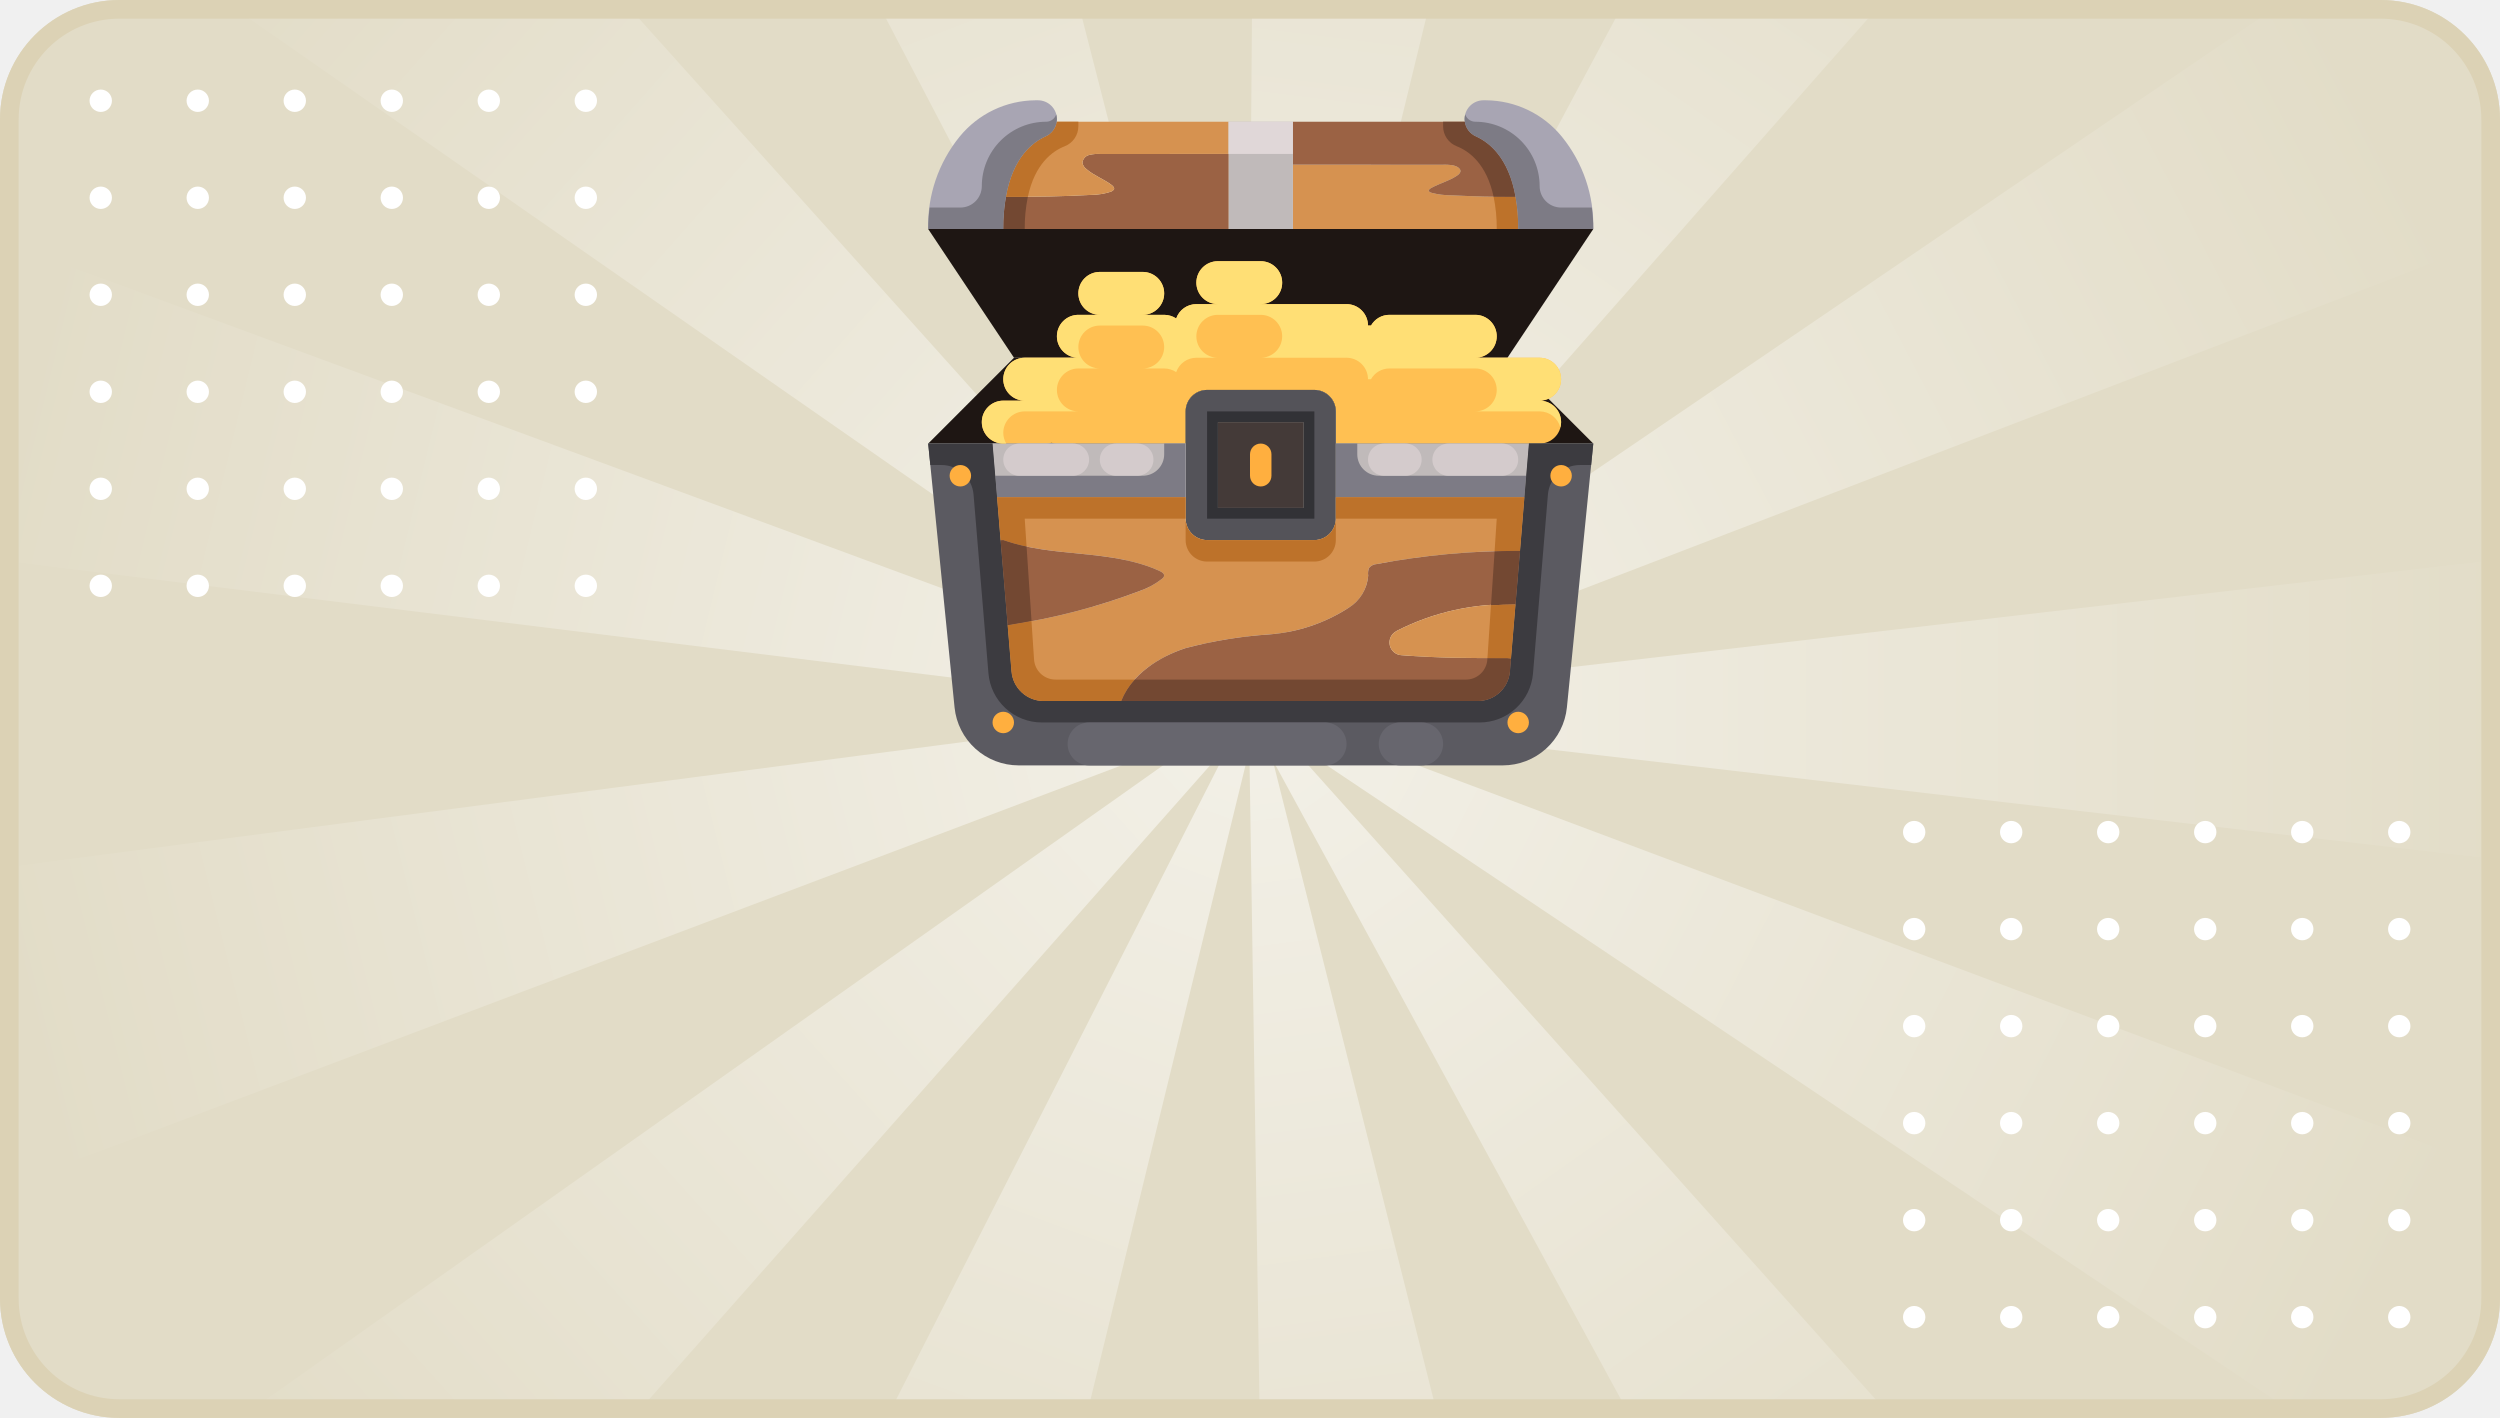
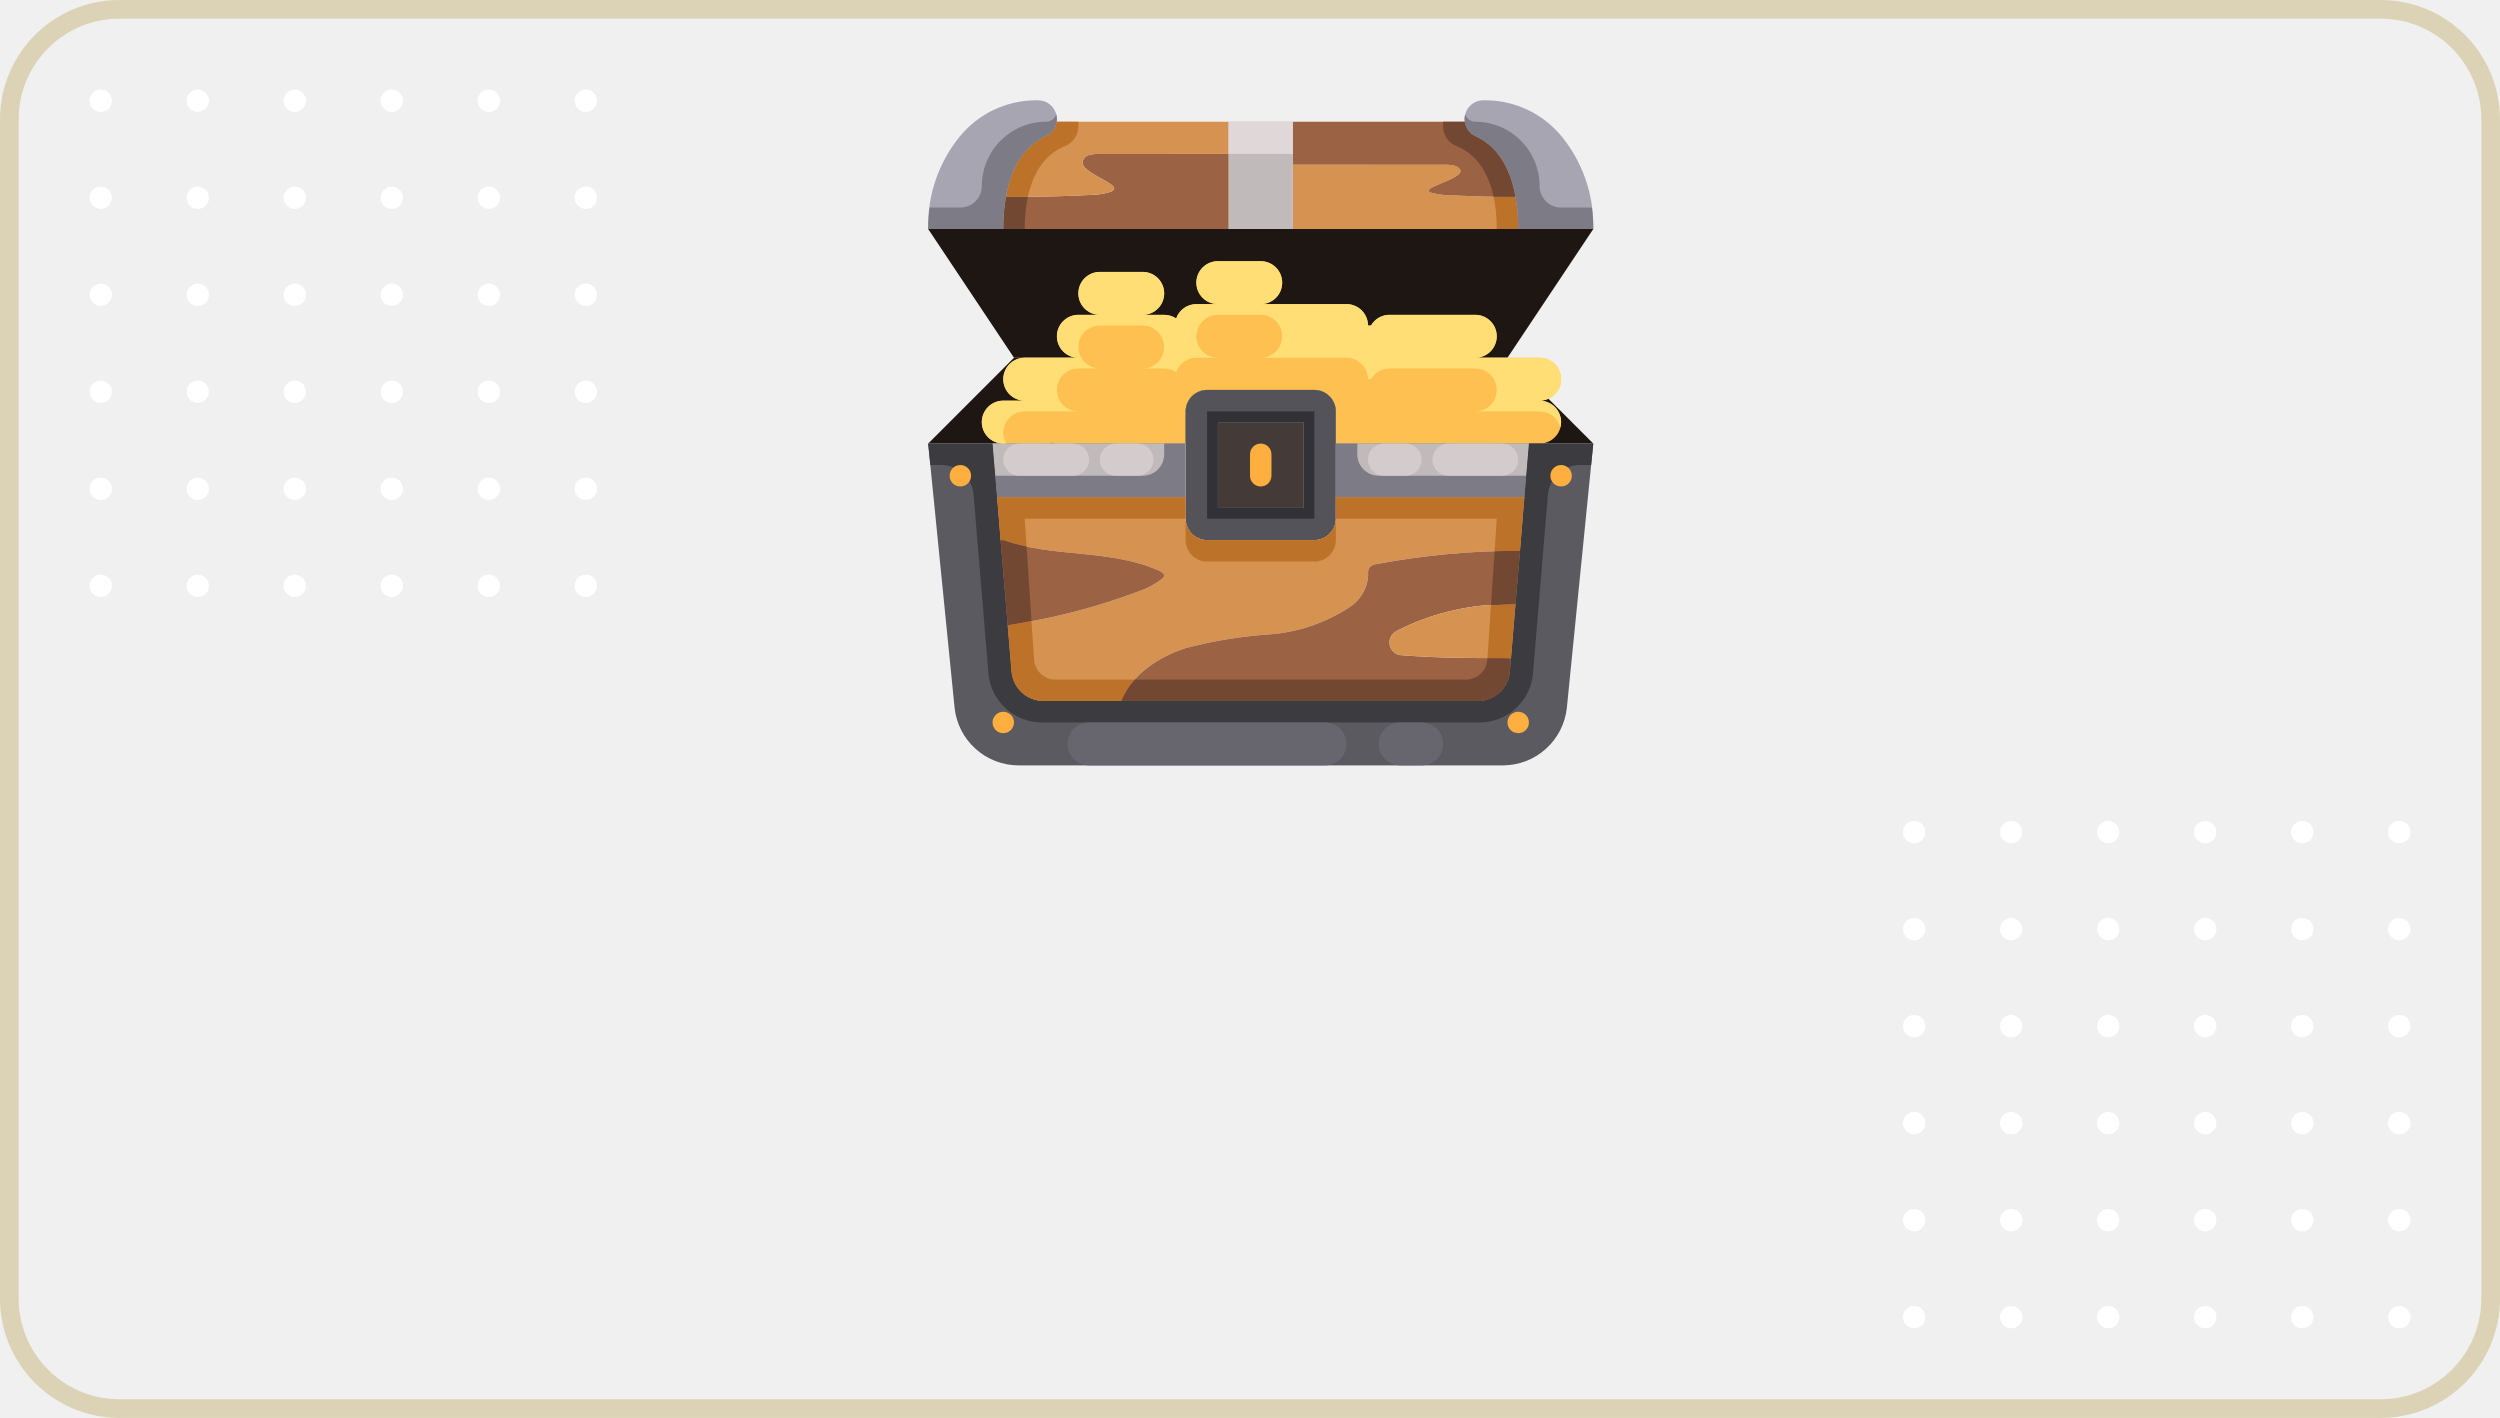
<svg xmlns="http://www.w3.org/2000/svg" width="335" height="190" viewBox="0 0 335 190" fill="none">
  <g clip-path="url(#clip0_3004_2785)">
-     <rect width="335" height="190" rx="16" fill="#E2DCC7" />
-     <g opacity="0.6">
-       <path d="M161.566 95.081L351.999 72.985V117.178L161.566 95.081Z" fill="url(#paint0_linear_3004_2785)" />
-       <path d="M162.307 98.038L320.809 -9.803L341.292 29.356L162.307 98.038Z" fill="url(#paint1_linear_3004_2785)" />
-       <path d="M164.153 100.23L254.621 -68.792L290.92 -43.585L164.153 100.23Z" fill="url(#paint2_linear_3004_2785)" />
-       <path d="M166.991 101.427L168.486 -90.278L212.344 -84.841L166.991 101.427Z" fill="url(#paint3_linear_3004_2785)" />
-       <path d="M170.295 101.059L81.429 -68.81L122.688 -84.646L170.295 101.059Z" fill="url(#paint4_linear_3004_2785)" />
-       <path d="M172.704 99.46L15.361 -10.066L44.621 -43.185L172.704 99.46Z" fill="url(#paint5_linear_3004_2785)" />
-       <path d="M174.233 96.546L-16.04 73.114L-5.619 30.167L174.233 96.546Z" fill="url(#paint6_linear_3004_2785)" />
-       <path d="M174.21 93.522L-5.132 161.266L-15.879 118.4L174.21 93.522Z" fill="url(#paint7_linear_3004_2785)" />
-       <path d="M172.67 90.668L45.628 234.24L16.128 201.334L172.67 90.668Z" fill="url(#paint8_linear_3004_2785)" />
-       <path d="M170.194 89.067L124.68 275.296L83.246 259.926L170.194 89.067Z" fill="url(#paint9_linear_3004_2785)" />
-       <path d="M167.231 88.709L214.014 274.624L170.199 280.396L167.231 88.709Z" fill="url(#paint10_linear_3004_2785)" />
-       <path d="M164.083 89.986L291.898 232.87L255.784 258.341L164.083 89.986Z" fill="url(#paint11_linear_3004_2785)" />
-       <path d="M162.286 92.169L341.774 159.524L321.581 198.834L162.286 92.169Z" fill="url(#paint12_linear_3004_2785)" />
-     </g>
    <circle cx="13.5" cy="13.5" r="1.5" fill="white" />
    <circle cx="13.5" cy="26.5" r="1.5" fill="white" />
    <circle cx="13.5" cy="39.5" r="1.5" fill="white" />
    <circle cx="13.5" cy="52.5" r="1.5" fill="white" />
    <circle cx="13.5" cy="65.5" r="1.5" fill="white" />
    <circle cx="13.5" cy="78.5" r="1.5" fill="white" />
    <circle cx="26.5" cy="13.5" r="1.5" fill="white" />
    <circle cx="26.5" cy="26.5" r="1.5" fill="white" />
    <circle cx="26.5" cy="39.5" r="1.5" fill="white" />
    <circle cx="26.5" cy="52.5" r="1.5" fill="white" />
    <circle cx="26.5" cy="65.5" r="1.5" fill="white" />
    <circle cx="26.5" cy="78.5" r="1.5" fill="white" />
    <circle cx="39.5" cy="13.5" r="1.5" fill="white" />
    <circle cx="39.5" cy="26.5" r="1.5" fill="white" />
    <circle cx="39.5" cy="39.5" r="1.5" fill="white" />
    <circle cx="39.5" cy="52.5" r="1.5" fill="white" />
    <circle cx="39.5" cy="65.5" r="1.5" fill="white" />
    <circle cx="39.5" cy="78.5" r="1.5" fill="white" />
    <circle cx="52.5" cy="13.5" r="1.5" fill="white" />
    <circle cx="52.5" cy="26.5" r="1.5" fill="white" />
    <circle cx="52.5" cy="39.5" r="1.5" fill="white" />
    <circle cx="52.5" cy="52.5" r="1.5" fill="white" />
    <circle cx="52.5" cy="65.5" r="1.5" fill="white" />
    <circle cx="52.5" cy="78.5" r="1.5" fill="white" />
    <circle cx="65.5" cy="13.5" r="1.5" fill="white" />
    <circle cx="65.5" cy="26.5" r="1.5" fill="white" />
    <circle cx="65.5" cy="39.5" r="1.5" fill="white" />
    <circle cx="65.5" cy="52.5" r="1.5" fill="white" />
    <circle cx="65.5" cy="65.5" r="1.5" fill="white" />
    <circle cx="65.5" cy="78.5" r="1.5" fill="white" />
    <circle cx="78.5" cy="13.5" r="1.5" fill="white" />
    <circle cx="78.5" cy="26.5" r="1.5" fill="white" />
    <circle cx="78.5" cy="39.5" r="1.5" fill="white" />
    <circle cx="78.5" cy="52.5" r="1.5" fill="white" />
    <circle cx="78.5" cy="65.5" r="1.5" fill="white" />
    <circle cx="78.5" cy="78.5" r="1.5" fill="white" />
    <circle cx="256.5" cy="111.5" r="1.5" fill="white" />
    <circle cx="256.5" cy="124.5" r="1.5" fill="white" />
    <circle cx="256.5" cy="137.5" r="1.5" fill="white" />
    <circle cx="256.5" cy="150.5" r="1.5" fill="white" />
    <circle cx="256.5" cy="163.5" r="1.5" fill="white" />
    <circle cx="256.5" cy="176.5" r="1.5" fill="white" />
    <circle cx="269.5" cy="111.5" r="1.5" fill="white" />
    <circle cx="269.5" cy="124.5" r="1.5" fill="white" />
    <circle cx="269.5" cy="137.5" r="1.5" fill="white" />
    <circle cx="269.5" cy="150.5" r="1.5" fill="white" />
    <circle cx="269.5" cy="163.5" r="1.5" fill="white" />
    <circle cx="269.5" cy="176.5" r="1.5" fill="white" />
    <circle cx="282.5" cy="111.5" r="1.5" fill="white" />
    <circle cx="282.5" cy="124.5" r="1.5" fill="white" />
    <circle cx="282.5" cy="137.5" r="1.5" fill="white" />
    <circle cx="282.5" cy="150.5" r="1.5" fill="white" />
    <circle cx="282.5" cy="163.5" r="1.5" fill="white" />
    <circle cx="282.5" cy="176.5" r="1.5" fill="white" />
    <circle cx="295.5" cy="111.5" r="1.5" fill="white" />
    <circle cx="295.5" cy="124.5" r="1.5" fill="white" />
    <circle cx="295.5" cy="137.5" r="1.5" fill="white" />
    <circle cx="295.5" cy="150.5" r="1.5" fill="white" />
    <circle cx="295.5" cy="163.5" r="1.5" fill="white" />
    <circle cx="295.5" cy="176.5" r="1.5" fill="white" />
    <circle cx="308.5" cy="111.5" r="1.5" fill="white" />
    <circle cx="308.5" cy="124.5" r="1.5" fill="white" />
    <circle cx="308.5" cy="137.5" r="1.5" fill="white" />
    <circle cx="308.5" cy="150.5" r="1.5" fill="white" />
    <circle cx="308.5" cy="163.5" r="1.5" fill="white" />
    <circle cx="308.5" cy="176.5" r="1.5" fill="white" />
    <circle cx="321.5" cy="111.5" r="1.5" fill="white" />
    <circle cx="321.5" cy="124.5" r="1.5" fill="white" />
    <circle cx="321.5" cy="137.5" r="1.5" fill="white" />
    <circle cx="321.5" cy="150.5" r="1.5" fill="white" />
    <circle cx="321.5" cy="163.5" r="1.5" fill="white" />
    <circle cx="321.5" cy="176.5" r="1.5" fill="white" />
    <g clip-path="url(#clip1_3004_2785)">
      <path d="M213.5 30.688L202 47.938H176.125H168.938H135.875L124.375 30.688H134.438H164.625H173.25H203.438H213.5Z" fill="#1E1613" />
      <path d="M202 47.938H135.875L124.375 59.438H158.875V55.125C158.877 54.363 159.181 53.633 159.72 53.095C160.258 52.556 160.988 52.252 161.75 52.25H176.125C176.887 52.252 177.617 52.556 178.155 53.095C178.694 53.633 178.998 54.363 179 55.125V59.438H213.5L202 47.938Z" fill="#1E1613" />
      <path d="M187.625 59.438H179V55.125C178.998 54.363 178.694 53.633 178.155 53.095C177.617 52.556 176.887 52.252 176.125 52.25H161.75C160.988 52.252 160.258 52.556 159.72 53.095C159.181 53.633 158.877 54.363 158.875 55.125V59.438H141.625C141.382 59.433 141.141 59.4 140.906 59.337C140.672 59.4 140.43 59.433 140.188 59.438H134.438C133.675 59.438 132.944 59.135 132.405 58.595C131.865 58.056 131.562 57.325 131.562 56.562C131.562 55.8 131.865 55.069 132.405 54.53C132.944 53.99 133.675 53.688 134.438 53.688H137.312C136.55 53.688 135.819 53.385 135.28 52.845C134.74 52.306 134.438 51.575 134.438 50.812C134.438 50.05 134.74 49.319 135.28 48.78C135.819 48.24 136.55 47.938 137.312 47.938H144.5C143.738 47.938 143.006 47.635 142.467 47.095C141.928 46.556 141.625 45.825 141.625 45.062C141.625 44.3 141.928 43.569 142.467 43.03C143.006 42.49 143.738 42.188 144.5 42.188H147.375C146.613 42.188 145.881 41.885 145.342 41.345C144.803 40.806 144.5 40.075 144.5 39.312C144.5 38.55 144.803 37.819 145.342 37.28C145.881 36.74 146.613 36.438 147.375 36.438H153.125C153.887 36.438 154.619 36.74 155.158 37.28C155.697 37.819 156 38.55 156 39.312C156 40.075 155.697 40.806 155.158 41.345C154.619 41.885 153.887 42.188 153.125 42.188H156C156.573 42.191 157.132 42.361 157.61 42.676C157.804 42.114 158.169 41.627 158.654 41.281C159.138 40.936 159.718 40.751 160.312 40.75H163.188C162.425 40.75 161.694 40.447 161.155 39.908C160.615 39.369 160.312 38.638 160.312 37.875C160.312 37.112 160.615 36.381 161.155 35.842C161.694 35.303 162.425 35 163.188 35H168.938C169.7 35 170.431 35.303 170.97 35.842C171.51 36.381 171.812 37.112 171.812 37.875C171.812 38.638 171.51 39.369 170.97 39.908C170.431 40.447 169.7 40.75 168.938 40.75H180.438C181.199 40.752 181.929 41.056 182.468 41.595C183.007 42.133 183.31 42.863 183.312 43.625H183.715C183.962 43.187 184.322 42.824 184.756 42.571C185.191 42.318 185.685 42.186 186.188 42.188H197.688C198.45 42.188 199.181 42.49 199.72 43.03C200.26 43.569 200.562 44.3 200.562 45.062C200.562 45.825 200.26 46.556 199.72 47.095C199.181 47.635 198.45 47.938 197.688 47.938H206.312C207.075 47.938 207.806 48.24 208.345 48.78C208.885 49.319 209.188 50.05 209.188 50.812C209.188 51.575 208.885 52.306 208.345 52.845C207.806 53.385 207.075 53.688 206.312 53.688C207.075 53.688 207.806 53.99 208.345 54.53C208.885 55.069 209.188 55.8 209.188 56.562C209.188 57.325 208.885 58.056 208.345 58.595C207.806 59.135 207.075 59.438 206.312 59.438H187.625Z" fill="#FFC052" />
      <path d="M203.078 81L203.682 73.827L204.271 66.625L204.875 59.438H213.5L209.964 94.8C209.748 96.927 208.751 98.897 207.165 100.331C205.58 101.765 203.519 102.56 201.382 102.562H136.493C134.356 102.56 132.295 101.765 130.71 100.331C129.124 98.897 128.127 96.927 127.911 94.8L124.375 59.438H133L133.604 66.625L134.078 72.404L135.027 83.774L135.544 89.984C135.635 91.062 136.126 92.067 136.923 92.799C137.719 93.531 138.761 93.938 139.843 93.938H198.033C199.114 93.938 200.156 93.531 200.952 92.799C201.749 92.067 202.24 91.062 202.331 89.984L202.474 88.231L203.078 81Z" fill="#5B5A61" />
      <path d="M203.078 26.375C202.144 21.056 199.484 19.058 197.774 18.282C197.377 18.108 197.032 17.836 196.77 17.491C196.509 17.147 196.34 16.741 196.279 16.312C196.262 16.198 196.252 16.083 196.25 15.967C196.251 15.297 196.518 14.654 196.992 14.18C197.467 13.706 198.109 13.439 198.78 13.438H199.125C201.07 13.453 202.987 13.896 204.741 14.735C206.495 15.575 208.043 16.791 209.274 18.296C212.117 21.789 213.616 26.185 213.5 30.688H203.437C203.449 29.242 203.328 27.799 203.078 26.375Z" fill="#A8A5B3" />
      <path d="M204.875 59.438L204.271 66.625H179V59.438H187.625H194.812H199.125H204.875Z" fill="#C0BABA" />
      <path d="M203.438 30.688H173.25V22.062C179 22.062 187.625 22.062 193.203 22.077C193.741 22.044 194.282 22.078 194.812 22.177C195.316 22.307 195.747 22.623 195.704 22.968C195.675 23.212 195.416 23.428 195.143 23.601C194.18 24.233 192.872 24.593 191.822 25.168C191.607 25.282 191.377 25.455 191.478 25.642C191.579 25.745 191.709 25.815 191.851 25.843C192.716 26.064 193.604 26.175 194.496 26.174C198.464 26.346 199.096 26.375 203.078 26.375C203.328 27.799 203.449 29.242 203.438 30.688Z" fill="#D69250" />
      <path d="M197.774 18.282C199.484 19.058 202.144 21.056 203.078 26.375C199.096 26.375 198.464 26.346 194.496 26.174C193.604 26.175 192.716 26.064 191.851 25.843C191.709 25.815 191.579 25.745 191.478 25.642C191.377 25.455 191.607 25.282 191.822 25.168C192.872 24.593 194.18 24.233 195.143 23.601C195.416 23.428 195.675 23.212 195.704 22.968C195.747 22.623 195.316 22.307 194.812 22.177C194.282 22.078 193.741 22.044 193.203 22.077C187.625 22.062 179 22.062 173.25 22.062V16.312H196.279C196.34 16.741 196.509 17.147 196.77 17.491C197.032 17.836 197.377 18.108 197.774 18.282Z" fill="#9B6244" />
      <path d="M179 66.625V69.5C178.998 70.262 178.694 70.992 178.155 71.53C177.617 72.069 176.887 72.373 176.125 72.375H161.75C160.988 72.373 160.258 72.069 159.72 71.53C159.181 70.992 158.877 70.262 158.875 69.5V55.125C158.877 54.363 159.181 53.633 159.72 53.095C160.258 52.556 160.988 52.252 161.75 52.25H176.125C176.887 52.252 177.617 52.556 178.155 53.095C178.694 53.633 178.998 54.363 179 55.125V66.625ZM174.688 68.062V56.562H163.188V68.062H174.688Z" fill="#545359" />
      <path d="M163.188 56.562H174.688V68.062H163.188V56.562Z" fill="#443A38" />
      <path d="M164.625 20.625V16.312H173.25V22.062V30.688H164.625V20.625Z" fill="#C0BABA" />
      <path d="M164.626 20.625V30.687H134.438C134.427 29.242 134.547 27.798 134.798 26.375C138.938 26.375 142.287 26.331 146.254 26.116C147.154 26.107 148.047 25.956 148.899 25.67C149.052 25.617 149.183 25.516 149.273 25.383C149.374 25.153 149.144 24.923 148.928 24.765C147.879 23.988 146.571 23.514 145.608 22.68C145.319 22.48 145.119 22.176 145.047 21.832C145.063 21.583 145.158 21.346 145.318 21.154C145.479 20.963 145.696 20.828 145.938 20.768C146.464 20.638 147.008 20.594 147.548 20.639C152.666 20.625 159.149 20.625 164.626 20.625Z" fill="#9B6244" />
      <path d="M164.625 16.312V20.625C159.148 20.625 152.665 20.625 147.548 20.639C147.007 20.595 146.464 20.639 145.938 20.769C145.695 20.828 145.478 20.963 145.318 21.155C145.157 21.346 145.062 21.583 145.046 21.832C145.118 22.176 145.319 22.48 145.607 22.681C146.57 23.514 147.878 23.989 148.927 24.765C149.143 24.923 149.373 25.153 149.272 25.383C149.182 25.517 149.051 25.617 148.899 25.671C148.046 25.957 147.153 26.107 146.254 26.116C142.286 26.332 138.937 26.375 134.797 26.375C135.731 21.056 138.391 19.058 140.101 18.282C140.498 18.108 140.843 17.836 141.105 17.491C141.366 17.147 141.535 16.741 141.596 16.312H164.625Z" fill="#D69250" />
      <path d="M158.875 59.438V66.625H133.604L133 59.438H134.438H140.188H141.625H153.125H158.875Z" fill="#C0BABA" />
      <path d="M204.271 66.625L203.682 73.827L203.437 73.812C197.081 73.812 190.738 74.404 184.491 75.581C184.292 75.591 184.098 75.642 183.92 75.732C183.742 75.821 183.584 75.945 183.456 76.098C183.324 76.426 183.284 76.784 183.341 77.133C183.275 78.004 183.005 78.846 182.553 79.593C182.101 80.34 181.48 80.969 180.739 81.431C177.54 83.5 173.872 84.731 170.073 85.011C166.285 85.267 162.531 85.883 158.86 86.851C155.252 88.029 151.615 90.401 150.25 93.938H139.842C138.761 93.938 137.718 93.531 136.922 92.799C136.126 92.067 135.634 91.062 135.544 89.984L135.027 83.774C141.074 82.892 147.007 81.354 152.722 79.189C153.816 78.814 154.837 78.255 155.741 77.536C155.858 77.457 155.945 77.34 155.985 77.205C156.057 76.903 155.727 76.673 155.454 76.544C148.956 73.525 141.179 74.79 134.437 72.375L134.078 72.404L133.604 66.625H158.875V69.5C158.877 70.262 159.181 70.992 159.719 71.53C160.258 72.069 160.988 72.373 161.75 72.375H176.125C176.887 72.373 177.617 72.069 178.155 71.53C178.694 70.992 178.997 70.262 179 69.5V66.625H204.271Z" fill="#D69250" />
      <path d="M203.682 73.827L203.078 81C197.57 80.804 192.103 82.016 187.194 84.522C187.179 84.536 187.151 84.551 187.136 84.565C186.798 84.733 186.525 85.009 186.361 85.349C186.196 85.689 186.148 86.073 186.226 86.443C186.303 86.813 186.5 87.146 186.787 87.392C187.074 87.637 187.435 87.781 187.812 87.799H187.841C192.915 88.188 196.868 88.188 201.942 88.188L202.474 88.231L202.331 89.984C202.24 91.062 201.749 92.067 200.952 92.799C200.156 93.531 199.114 93.938 198.033 93.938H150.25C151.616 90.401 155.252 88.029 158.861 86.851C162.531 85.883 166.286 85.267 170.073 85.011C173.872 84.731 177.54 83.5 180.739 81.431C181.48 80.969 182.102 80.34 182.554 79.593C183.006 78.846 183.275 78.004 183.341 77.133C183.284 76.784 183.324 76.426 183.456 76.098C183.584 75.945 183.742 75.821 183.92 75.732C184.098 75.642 184.292 75.591 184.491 75.581C190.738 74.404 197.081 73.812 203.438 73.812L203.682 73.827Z" fill="#9B6244" />
      <path d="M203.078 81L202.474 88.231L201.942 88.188C196.868 88.188 192.915 88.188 187.84 87.799H187.812C187.435 87.781 187.074 87.637 186.787 87.392C186.5 87.146 186.303 86.813 186.226 86.443C186.148 86.073 186.196 85.689 186.361 85.349C186.525 85.009 186.798 84.733 187.136 84.565C187.15 84.551 187.179 84.536 187.194 84.522C192.103 82.016 197.57 80.804 203.078 81Z" fill="#D69250" />
      <path d="M155.454 76.544C155.727 76.673 156.057 76.903 155.986 77.205C155.945 77.34 155.858 77.457 155.741 77.536C154.837 78.255 153.816 78.814 152.722 79.189C147.008 81.354 141.074 82.892 135.027 83.774L134.078 72.404L134.438 72.375C141.179 74.79 148.956 73.525 155.454 76.544Z" fill="#9B6244" />
      <path d="M134.797 26.375C134.547 27.799 134.427 29.242 134.438 30.688H124.375C124.259 26.185 125.758 21.789 128.602 18.296C129.833 16.791 131.38 15.575 133.134 14.735C134.888 13.896 136.806 13.453 138.75 13.438H139.095C139.766 13.439 140.409 13.706 140.883 14.18C141.357 14.654 141.624 15.297 141.625 15.967C141.623 16.083 141.613 16.198 141.597 16.312C141.536 16.741 141.367 17.147 141.105 17.491C140.843 17.836 140.498 18.108 140.102 18.282C138.391 19.058 135.732 21.056 134.797 26.375Z" fill="#A8A5B3" />
      <path d="M206.312 53.688C207.075 53.688 207.806 53.385 208.345 52.845C208.885 52.306 209.188 51.575 209.188 50.812C209.188 50.05 208.885 49.319 208.345 48.78C207.806 48.24 207.075 47.938 206.312 47.938H197.688C198.45 47.938 199.181 47.635 199.72 47.095C200.26 46.556 200.562 45.825 200.562 45.062C200.562 44.3 200.26 43.569 199.72 43.03C199.181 42.49 198.45 42.188 197.688 42.188H186.188C185.685 42.186 185.191 42.318 184.756 42.571C184.322 42.824 183.962 43.187 183.715 43.625H183.312C183.31 42.863 183.007 42.133 182.468 41.595C181.929 41.056 181.199 40.752 180.438 40.75H168.938C169.7 40.75 170.431 40.447 170.97 39.908C171.51 39.369 171.812 38.638 171.812 37.875C171.812 37.112 171.51 36.381 170.97 35.842C170.431 35.303 169.7 35 168.938 35H163.188C162.425 35 161.694 35.303 161.155 35.842C160.615 36.381 160.312 37.112 160.312 37.875C160.312 38.638 160.615 39.369 161.155 39.908C161.694 40.447 162.425 40.75 163.188 40.75H160.312C159.718 40.751 159.138 40.936 158.654 41.281C158.169 41.627 157.804 42.114 157.61 42.676C157.132 42.361 156.573 42.191 156 42.188H153.125C153.887 42.188 154.619 41.885 155.158 41.345C155.697 40.806 156 40.075 156 39.312C156 38.55 155.697 37.819 155.158 37.28C154.619 36.74 153.887 36.438 153.125 36.438H147.375C146.613 36.438 145.881 36.74 145.342 37.28C144.803 37.819 144.5 38.55 144.5 39.312C144.5 40.075 144.803 40.806 145.342 41.345C145.881 41.885 146.613 42.188 147.375 42.188H144.5C143.738 42.188 143.006 42.49 142.467 43.03C141.928 43.569 141.625 44.3 141.625 45.062C141.625 45.825 141.928 46.556 142.467 47.095C143.006 47.635 143.738 47.938 144.5 47.938H137.312C136.55 47.938 135.819 48.24 135.28 48.78C134.74 49.319 134.438 50.05 134.438 50.812C134.438 51.575 134.74 52.306 135.28 52.845C135.819 53.385 136.55 53.688 137.312 53.688H134.438C133.675 53.688 132.944 53.99 132.405 54.53C131.865 55.069 131.562 55.8 131.562 56.562C131.562 57.325 131.865 58.056 132.405 58.595C132.944 59.135 133.675 59.438 134.438 59.438H134.839C134.579 59.003 134.441 58.506 134.438 58C134.44 57.238 134.743 56.508 135.282 55.97C135.821 55.431 136.551 55.127 137.312 55.125H144.5C143.738 55.125 143.006 54.822 142.467 54.283C141.928 53.744 141.625 53.013 141.625 52.25C141.625 51.487 141.928 50.756 142.467 50.217C143.006 49.678 143.738 49.375 144.5 49.375H147.375C146.613 49.375 145.881 49.072 145.342 48.533C144.803 47.994 144.5 47.263 144.5 46.5C144.5 45.737 144.803 45.006 145.342 44.467C145.881 43.928 146.613 43.625 147.375 43.625H153.125C153.887 43.625 154.619 43.928 155.158 44.467C155.697 45.006 156 45.737 156 46.5C156 47.263 155.697 47.994 155.158 48.533C154.619 49.072 153.887 49.375 153.125 49.375H156C156.573 49.378 157.132 49.548 157.61 49.864C157.804 49.302 158.169 48.814 158.654 48.469C159.138 48.124 159.718 47.938 160.312 47.938H163.188C162.425 47.938 161.694 47.635 161.155 47.095C160.615 46.556 160.312 45.825 160.312 45.062C160.312 44.3 160.615 43.569 161.155 43.03C161.694 42.49 162.425 42.188 163.188 42.188H168.938C169.7 42.188 170.431 42.49 170.97 43.03C171.51 43.569 171.812 44.3 171.812 45.062C171.812 45.825 171.51 46.556 170.97 47.095C170.431 47.635 169.7 47.938 168.938 47.938H180.438C181.199 47.94 181.929 48.243 182.468 48.782C183.007 49.321 183.31 50.051 183.312 50.812H183.715C183.962 50.375 184.322 50.011 184.756 49.758C185.191 49.506 185.685 49.373 186.188 49.375H197.688C198.45 49.375 199.181 49.678 199.72 50.217C200.26 50.756 200.562 51.487 200.562 52.25C200.562 53.013 200.26 53.744 199.72 54.283C199.181 54.822 198.45 55.125 197.688 55.125H206.312C206.948 55.127 207.565 55.34 208.067 55.73C208.568 56.12 208.927 56.666 209.085 57.281C209.15 57.047 209.185 56.806 209.188 56.562C209.185 55.801 208.882 55.071 208.343 54.532C207.804 53.993 207.074 53.69 206.312 53.688Z" fill="#FFDF75" />
      <path d="M161.75 69.5H176.125V55.125H161.75V69.5ZM163.188 56.562H174.688V68.062H163.188V56.562Z" fill="#323236" />
      <path d="M181.875 60.875V59.438H179V66.625H204.271L204.513 63.75H184.75C183.988 63.75 183.256 63.447 182.717 62.908C182.178 62.369 181.875 61.638 181.875 60.875Z" fill="#7D7B85" />
      <path d="M153.126 63.75H133.363L133.605 66.625H158.876V59.438H156.001V60.875C156.001 61.638 155.698 62.369 155.159 62.908C154.62 63.447 153.889 63.75 153.126 63.75Z" fill="#7D7B85" />
      <path d="M130.454 66.267L132.451 90.222C132.601 92.018 133.42 93.693 134.746 94.914C136.073 96.135 137.81 96.812 139.613 96.812H198.263C200.066 96.813 201.803 96.135 203.13 94.914C204.456 93.693 205.276 92.018 205.426 90.222L207.422 66.267C207.512 65.189 208.003 64.185 208.799 63.452C209.594 62.72 210.636 62.313 211.717 62.312H213.213L213.5 59.438H204.875L204.271 66.625L203.682 73.827L203.078 81L202.474 88.231L202.331 89.984C202.24 91.062 201.749 92.067 200.952 92.799C200.156 93.531 199.114 93.938 198.033 93.938H139.843C138.761 93.938 137.719 93.531 136.923 92.799C136.126 92.067 135.635 91.062 135.544 89.984L135.027 83.774L134.078 72.404L133.604 66.625L133 59.438H124.375L124.663 62.312H126.158C127.239 62.313 128.281 62.719 129.077 63.452C129.873 64.184 130.364 65.189 130.454 66.267Z" fill="#3C3B40" />
      <path d="M137.561 73.237L137.312 69.5H158.875V66.625H133.604L134.078 72.404L134.437 72.375C135.458 72.733 136.501 73.021 137.561 73.237Z" fill="#BD722A" />
      <path d="M141.439 91.063C140.709 91.064 140.005 90.788 139.471 90.29C138.937 89.791 138.613 89.108 138.564 88.379L138.218 83.204C137.148 83.404 136.075 83.608 135.02 83.779L135.537 89.989C135.628 91.067 136.122 92.072 136.919 92.804C137.717 93.535 138.76 93.94 139.842 93.938H150.25C150.676 92.877 151.292 91.903 152.067 91.063H141.439Z" fill="#BD722A" />
      <path d="M161.75 75.25H176.125C176.887 75.25 177.619 74.947 178.158 74.408C178.697 73.869 179 73.138 179 72.375V69.5C178.998 70.262 178.694 70.992 178.155 71.53C177.617 72.069 176.887 72.373 176.125 72.375H161.75C160.988 72.373 160.258 72.069 159.72 71.53C159.181 70.992 158.877 70.262 158.875 69.5V72.375C158.875 73.138 159.178 73.869 159.717 74.408C160.256 74.947 160.988 75.25 161.75 75.25Z" fill="#BD722A" />
      <path d="M179 66.625V69.5H200.562L200.275 73.886C201.326 73.853 202.381 73.812 203.437 73.812L203.682 73.827L204.271 66.625H179Z" fill="#BD722A" />
      <path d="M199.316 88.188L199.303 88.382C199.255 89.11 198.93 89.793 198.396 90.292C197.862 90.79 197.159 91.067 196.428 91.065H152.067C151.292 91.905 150.677 92.878 150.25 93.938H198.033C199.114 93.938 200.156 93.531 200.952 92.799C201.749 92.067 202.24 91.062 202.331 89.984L202.474 88.231L201.942 88.188H199.316Z" fill="#734832" />
      <path d="M200.276 73.886L199.793 81.124C200.867 81.052 201.958 81.006 203.083 81L203.687 73.827L203.438 73.812C202.382 73.812 201.327 73.853 200.276 73.886Z" fill="#734832" />
      <path d="M199.316 88.188H201.943L202.475 88.231L203.078 81C201.953 81 200.862 81.052 199.788 81.124L199.316 88.188Z" fill="#BD722A" />
      <path d="M137.561 73.237C136.502 73.021 135.458 72.733 134.438 72.375L134.078 72.404L135.027 83.774C136.082 83.605 137.156 83.401 138.225 83.199L137.561 73.237Z" fill="#734832" />
      <path d="M200.143 26.362C200.435 27.785 200.576 29.235 200.564 30.688H203.439C203.45 29.242 203.33 27.799 203.079 26.375C201.837 26.375 200.935 26.375 200.143 26.362Z" fill="#BD722A" />
      <path d="M195.209 19.602C196.875 20.258 199.203 21.971 200.141 26.358C200.933 26.375 201.836 26.375 203.078 26.375C202.144 21.056 199.484 19.058 197.774 18.282C197.377 18.108 197.032 17.836 196.77 17.491C196.509 17.147 196.34 16.741 196.279 16.312H193.375V16.926C193.376 17.505 193.552 18.07 193.879 18.547C194.206 19.025 194.67 19.392 195.209 19.602Z" fill="#734832" />
      <path d="M134.798 26.375C134.547 27.799 134.427 29.242 134.438 30.688H137.313C137.301 29.236 137.442 27.787 137.734 26.365C136.789 26.375 135.818 26.375 134.798 26.375Z" fill="#734832" />
      <path d="M142.666 19.602C143.205 19.392 143.669 19.025 143.996 18.547C144.323 18.07 144.499 17.505 144.5 16.926V16.312H141.596C141.535 16.741 141.366 17.147 141.105 17.491C140.843 17.836 140.498 18.108 140.101 18.282C138.391 19.058 135.731 21.056 134.797 26.375C135.817 26.375 136.788 26.375 137.734 26.365C138.672 21.972 141 20.258 142.666 19.602Z" fill="#BD722A" />
      <path d="M209.188 27.812C208.425 27.812 207.694 27.509 207.155 26.97C206.615 26.431 206.312 25.7 206.312 24.937C206.312 22.65 205.404 20.456 203.786 18.839C202.169 17.221 199.975 16.312 197.688 16.312C197.388 16.311 197.097 16.215 196.856 16.038C196.614 15.862 196.434 15.614 196.342 15.329C196.284 15.537 196.253 15.752 196.25 15.967C196.252 16.083 196.262 16.198 196.279 16.312C196.34 16.741 196.509 17.147 196.77 17.491C197.032 17.836 197.377 18.108 197.774 18.282C199.484 19.058 202.144 21.056 203.078 26.375C203.328 27.799 203.449 29.242 203.438 30.687H213.5C213.496 29.726 213.429 28.765 213.3 27.812H209.188Z" fill="#7D7B85" />
      <path d="M140.188 16.312C137.9 16.312 135.706 17.221 134.089 18.839C132.471 20.456 131.562 22.65 131.562 24.937C131.562 25.7 131.26 26.431 130.72 26.97C130.181 27.509 129.45 27.812 128.688 27.812H124.575C124.446 28.765 124.379 29.726 124.375 30.687H134.438C134.426 29.242 134.547 27.799 134.797 26.375C135.731 21.056 138.391 19.058 140.101 18.282C140.498 18.108 140.843 17.836 141.105 17.491C141.366 17.147 141.535 16.741 141.596 16.312C141.613 16.198 141.623 16.083 141.625 15.967C141.622 15.752 141.591 15.537 141.533 15.329C141.441 15.614 141.261 15.862 141.019 16.038C140.778 16.215 140.487 16.311 140.188 16.312Z" fill="#7D7B85" />
      <path d="M170.375 60.875C170.375 60.081 169.731 59.438 168.938 59.438C168.144 59.438 167.5 60.081 167.5 60.875V63.75C167.5 64.544 168.144 65.188 168.938 65.188C169.731 65.188 170.375 64.544 170.375 63.75V60.875Z" fill="#FFAF3F" />
      <path d="M177.562 96.812H145.938C144.35 96.812 143.062 98.1 143.062 99.688C143.062 101.275 144.35 102.562 145.938 102.562H177.562C179.15 102.562 180.438 101.275 180.438 99.688C180.438 98.1 179.15 96.812 177.562 96.812Z" fill="#67666E" />
      <path d="M190.5 96.812H187.625C186.037 96.812 184.75 98.1 184.75 99.688C184.75 101.275 186.037 102.562 187.625 102.562H190.5C192.088 102.562 193.375 101.275 193.375 99.688C193.375 98.1 192.088 96.812 190.5 96.812Z" fill="#67666E" />
      <path d="M209.188 65.188C209.981 65.188 210.625 64.544 210.625 63.75C210.625 62.956 209.981 62.312 209.188 62.312C208.394 62.312 207.75 62.956 207.75 63.75C207.75 64.544 208.394 65.188 209.188 65.188Z" fill="#FFAF3F" />
      <path d="M203.438 98.25C204.231 98.25 204.875 97.606 204.875 96.812C204.875 96.019 204.231 95.375 203.438 95.375C202.644 95.375 202 96.019 202 96.812C202 97.606 202.644 98.25 203.438 98.25Z" fill="#FFAF3F" />
      <path d="M134.438 98.25C135.231 98.25 135.875 97.606 135.875 96.812C135.875 96.019 135.231 95.375 134.438 95.375C133.644 95.375 133 96.019 133 96.812C133 97.606 133.644 98.25 134.438 98.25Z" fill="#FFAF3F" />
      <path d="M128.688 65.188C129.481 65.188 130.125 64.544 130.125 63.75C130.125 62.956 129.481 62.312 128.688 62.312C127.894 62.312 127.25 62.956 127.25 63.75C127.25 64.544 127.894 65.188 128.688 65.188Z" fill="#FFAF3F" />
      <path d="M201.281 59.438H194.094C192.903 59.438 191.938 60.403 191.938 61.594C191.938 62.785 192.903 63.75 194.094 63.75H201.281C202.472 63.75 203.438 62.785 203.438 61.594C203.438 60.403 202.472 59.438 201.281 59.438Z" fill="#D4CBCC" />
      <path d="M143.781 59.438H136.594C135.403 59.438 134.438 60.403 134.438 61.594C134.438 62.785 135.403 63.75 136.594 63.75H143.781C144.972 63.75 145.938 62.785 145.938 61.594C145.938 60.403 144.972 59.438 143.781 59.438Z" fill="#D4CBCC" />
      <path d="M188.344 59.438H185.469C184.278 59.438 183.312 60.403 183.312 61.594C183.312 62.785 184.278 63.75 185.469 63.75H188.344C189.535 63.75 190.5 62.785 190.5 61.594C190.5 60.403 189.535 59.438 188.344 59.438Z" fill="#D4CBCC" />
      <path d="M152.406 59.438H149.531C148.34 59.438 147.375 60.403 147.375 61.594C147.375 62.785 148.34 63.75 149.531 63.75H152.406C153.597 63.75 154.562 62.785 154.562 61.594C154.562 60.403 153.597 59.438 152.406 59.438Z" fill="#D4CBCC" />
      <path d="M164.625 16.312H173.25V20.625H164.625V16.312Z" fill="#E0D7D8" />
    </g>
  </g>
  <rect x="1.25" y="1.25" width="332.5" height="187.5" rx="14.75" stroke="#DCD2B5" stroke-width="2.5" />
  <defs>
-     <linearGradient id="paint0_linear_3004_2785" x1="161.566" y1="95.081" x2="351.999" y2="95.081" gradientUnits="userSpaceOnUse">
-       <stop stop-color="white" />
-       <stop offset="0.932" stop-color="white" stop-opacity="0" />
-     </linearGradient>
-     <linearGradient id="paint1_linear_3004_2785" x1="162.307" y1="98.038" x2="331.051" y2="9.777" gradientUnits="userSpaceOnUse">
-       <stop stop-color="white" />
-       <stop offset="0.932" stop-color="white" stop-opacity="0" />
-     </linearGradient>
-     <linearGradient id="paint2_linear_3004_2785" x1="164.153" y1="100.23" x2="272.771" y2="-56.188" gradientUnits="userSpaceOnUse">
-       <stop stop-color="white" />
-       <stop offset="0.932" stop-color="white" stop-opacity="0" />
-     </linearGradient>
-     <linearGradient id="paint3_linear_3004_2785" x1="166.991" y1="101.427" x2="190.415" y2="-87.559" gradientUnits="userSpaceOnUse">
-       <stop stop-color="white" />
-       <stop offset="0.932" stop-color="white" stop-opacity="0" />
-     </linearGradient>
-     <linearGradient id="paint4_linear_3004_2785" x1="170.295" y1="101.059" x2="102.059" y2="-76.728" gradientUnits="userSpaceOnUse">
-       <stop stop-color="white" />
-       <stop offset="0.932" stop-color="white" stop-opacity="0" />
-     </linearGradient>
-     <linearGradient id="paint5_linear_3004_2785" x1="172.704" y1="99.46" x2="29.991" y2="-26.625" gradientUnits="userSpaceOnUse">
-       <stop stop-color="white" />
-       <stop offset="0.932" stop-color="white" stop-opacity="0" />
-     </linearGradient>
-     <linearGradient id="paint6_linear_3004_2785" x1="174.233" y1="96.546" x2="-10.829" y2="51.641" gradientUnits="userSpaceOnUse">
-       <stop stop-color="white" />
-       <stop offset="0.932" stop-color="white" stop-opacity="0" />
-     </linearGradient>
-     <linearGradient id="paint7_linear_3004_2785" x1="174.21" y1="93.522" x2="-10.506" y2="139.833" gradientUnits="userSpaceOnUse">
-       <stop stop-color="white" />
-       <stop offset="0.932" stop-color="white" stop-opacity="0" />
-     </linearGradient>
-     <linearGradient id="paint8_linear_3004_2785" x1="172.67" y1="90.668" x2="30.878" y2="217.787" gradientUnits="userSpaceOnUse">
-       <stop stop-color="white" />
-       <stop offset="0.932" stop-color="white" stop-opacity="0" />
-     </linearGradient>
-     <linearGradient id="paint9_linear_3004_2785" x1="170.194" y1="89.067" x2="103.963" y2="267.611" gradientUnits="userSpaceOnUse">
-       <stop stop-color="white" />
-       <stop offset="0.932" stop-color="white" stop-opacity="0" />
-     </linearGradient>
-     <linearGradient id="paint10_linear_3004_2785" x1="167.231" y1="88.709" x2="192.107" y2="277.51" gradientUnits="userSpaceOnUse">
-       <stop stop-color="white" />
-       <stop offset="0.932" stop-color="white" stop-opacity="0" />
-     </linearGradient>
-     <linearGradient id="paint11_linear_3004_2785" x1="164.083" y1="89.986" x2="273.841" y2="245.605" gradientUnits="userSpaceOnUse">
-       <stop stop-color="white" />
-       <stop offset="0.932" stop-color="white" stop-opacity="0" />
-     </linearGradient>
-     <linearGradient id="paint12_linear_3004_2785" x1="162.286" y1="92.169" x2="331.678" y2="179.179" gradientUnits="userSpaceOnUse">
-       <stop stop-color="white" />
-       <stop offset="0.932" stop-color="white" stop-opacity="0" />
-     </linearGradient>
    <clipPath id="clip0_3004_2785">
      <rect width="335" height="190" rx="16" fill="white" />
    </clipPath>
    <clipPath id="clip1_3004_2785">
      <rect width="92" height="92" fill="white" transform="translate(121.5 12)" />
    </clipPath>
  </defs>
</svg>
